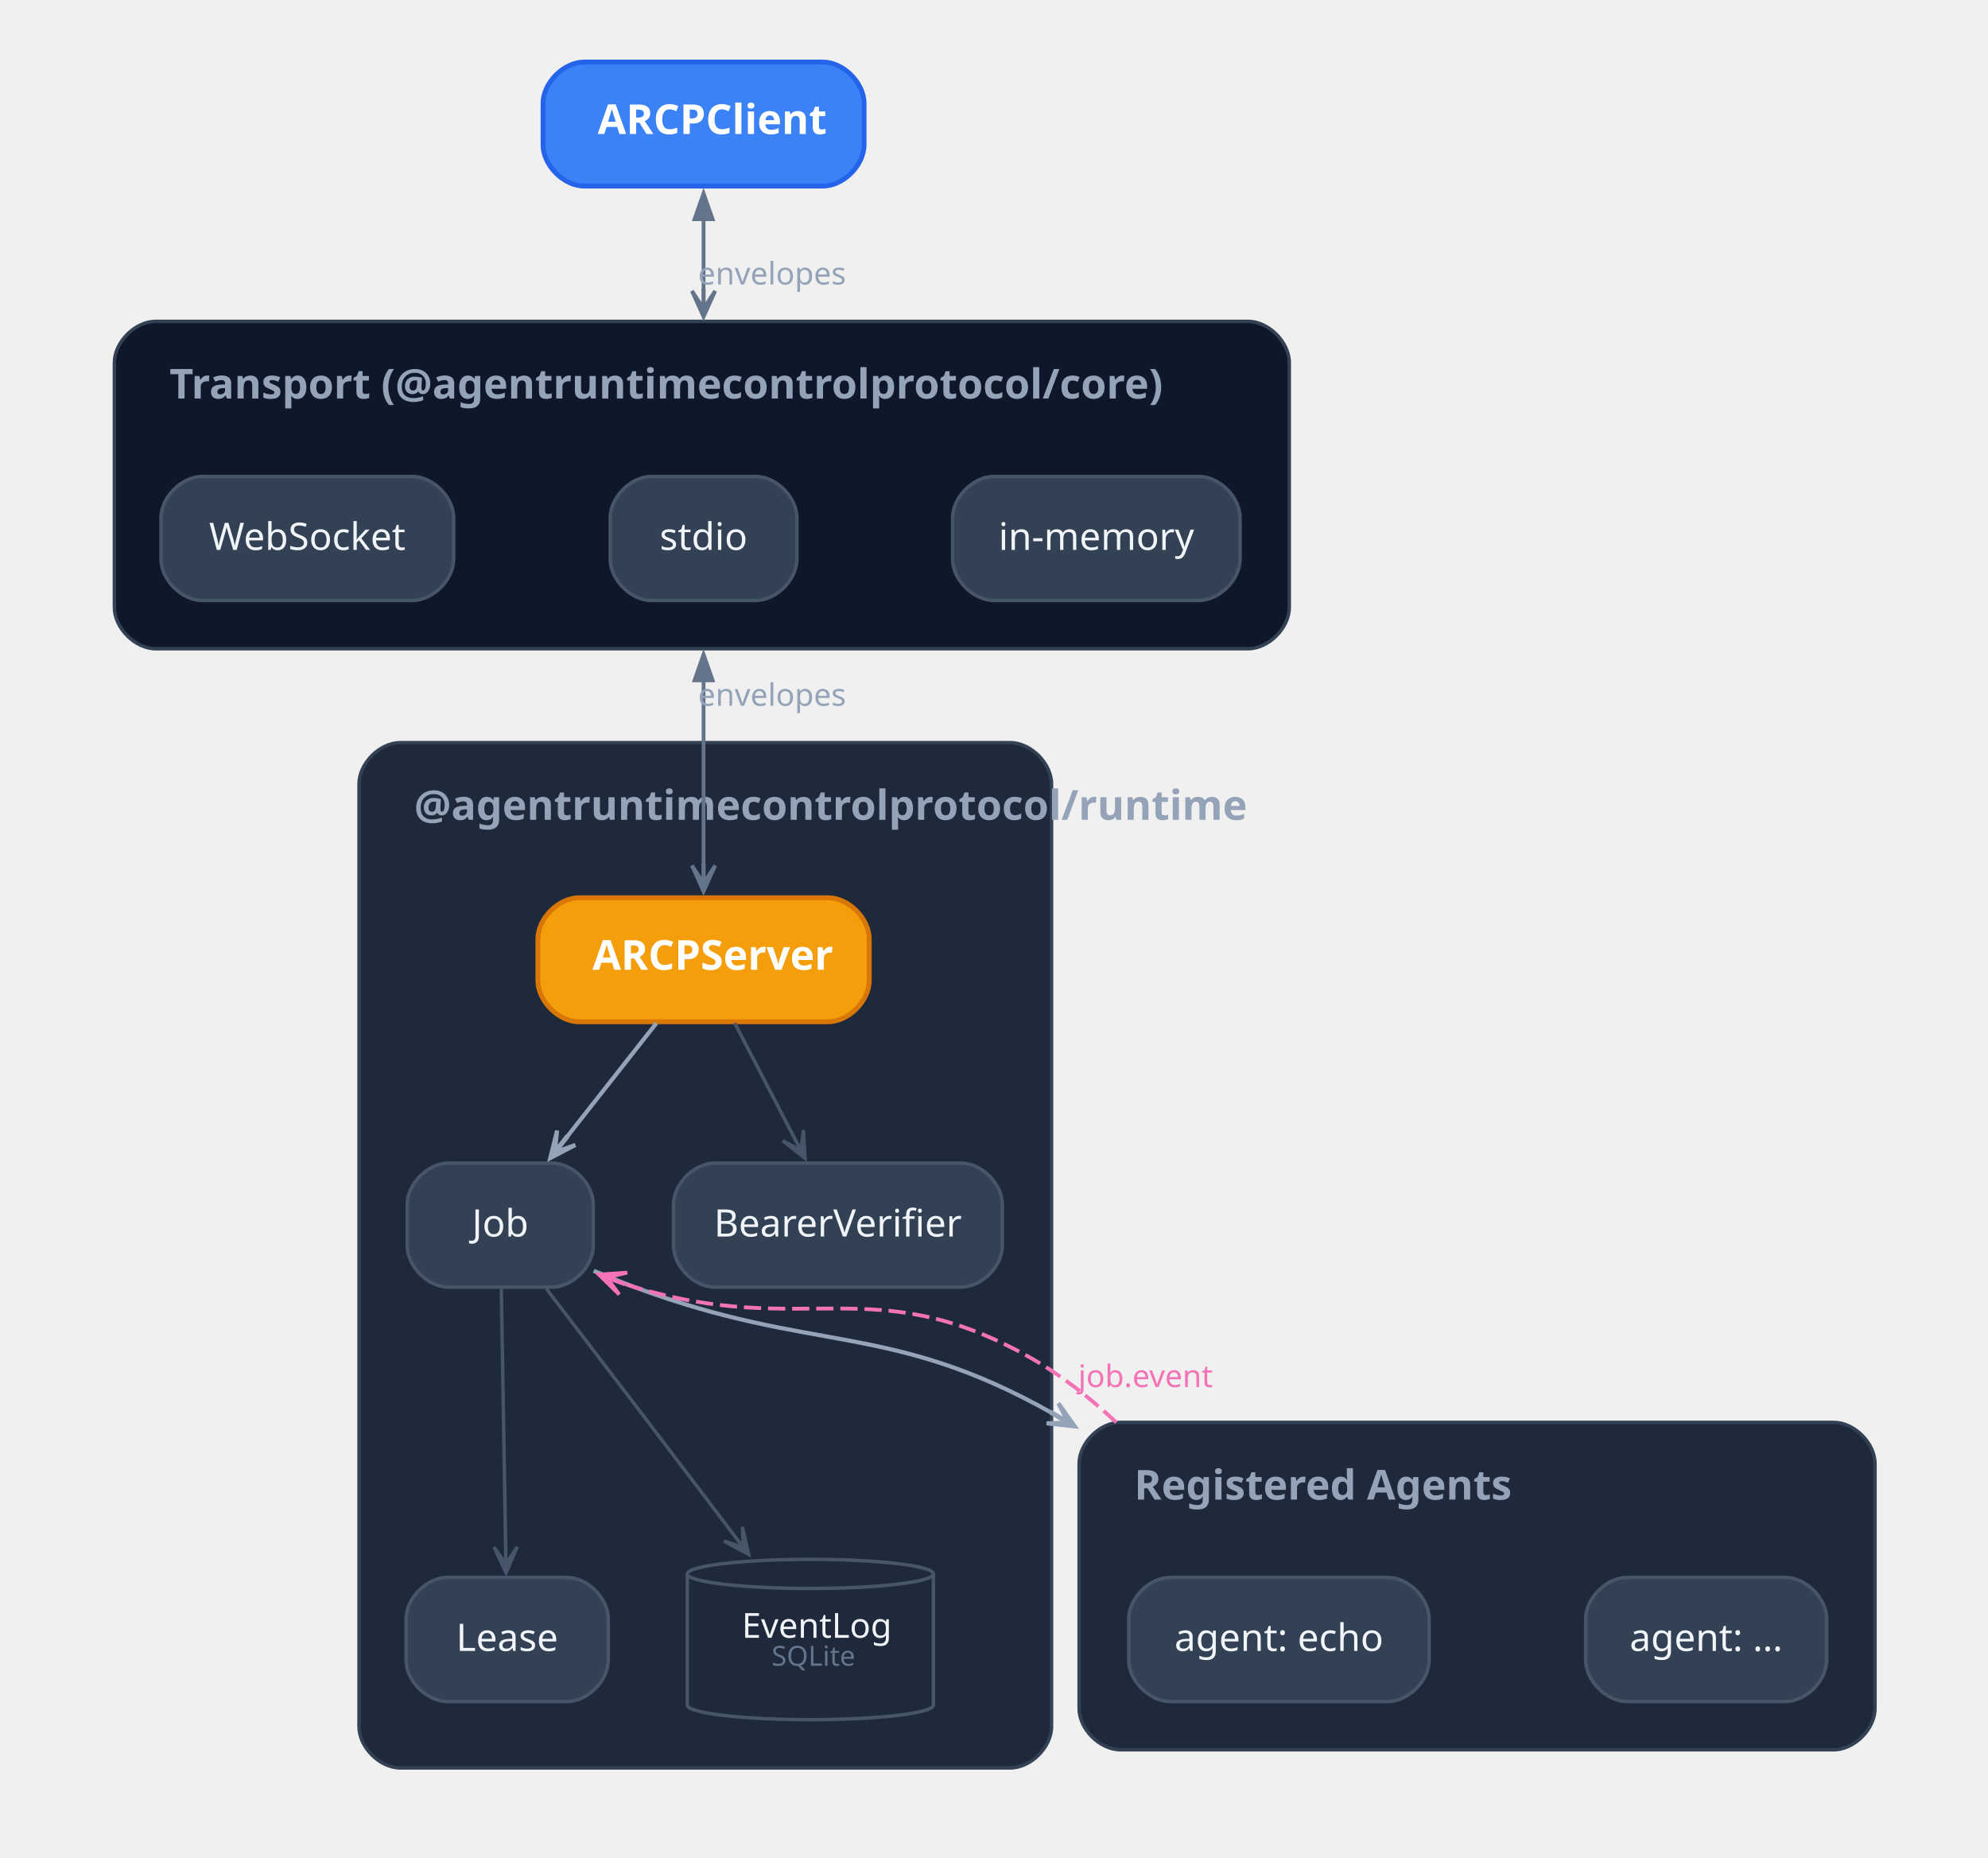
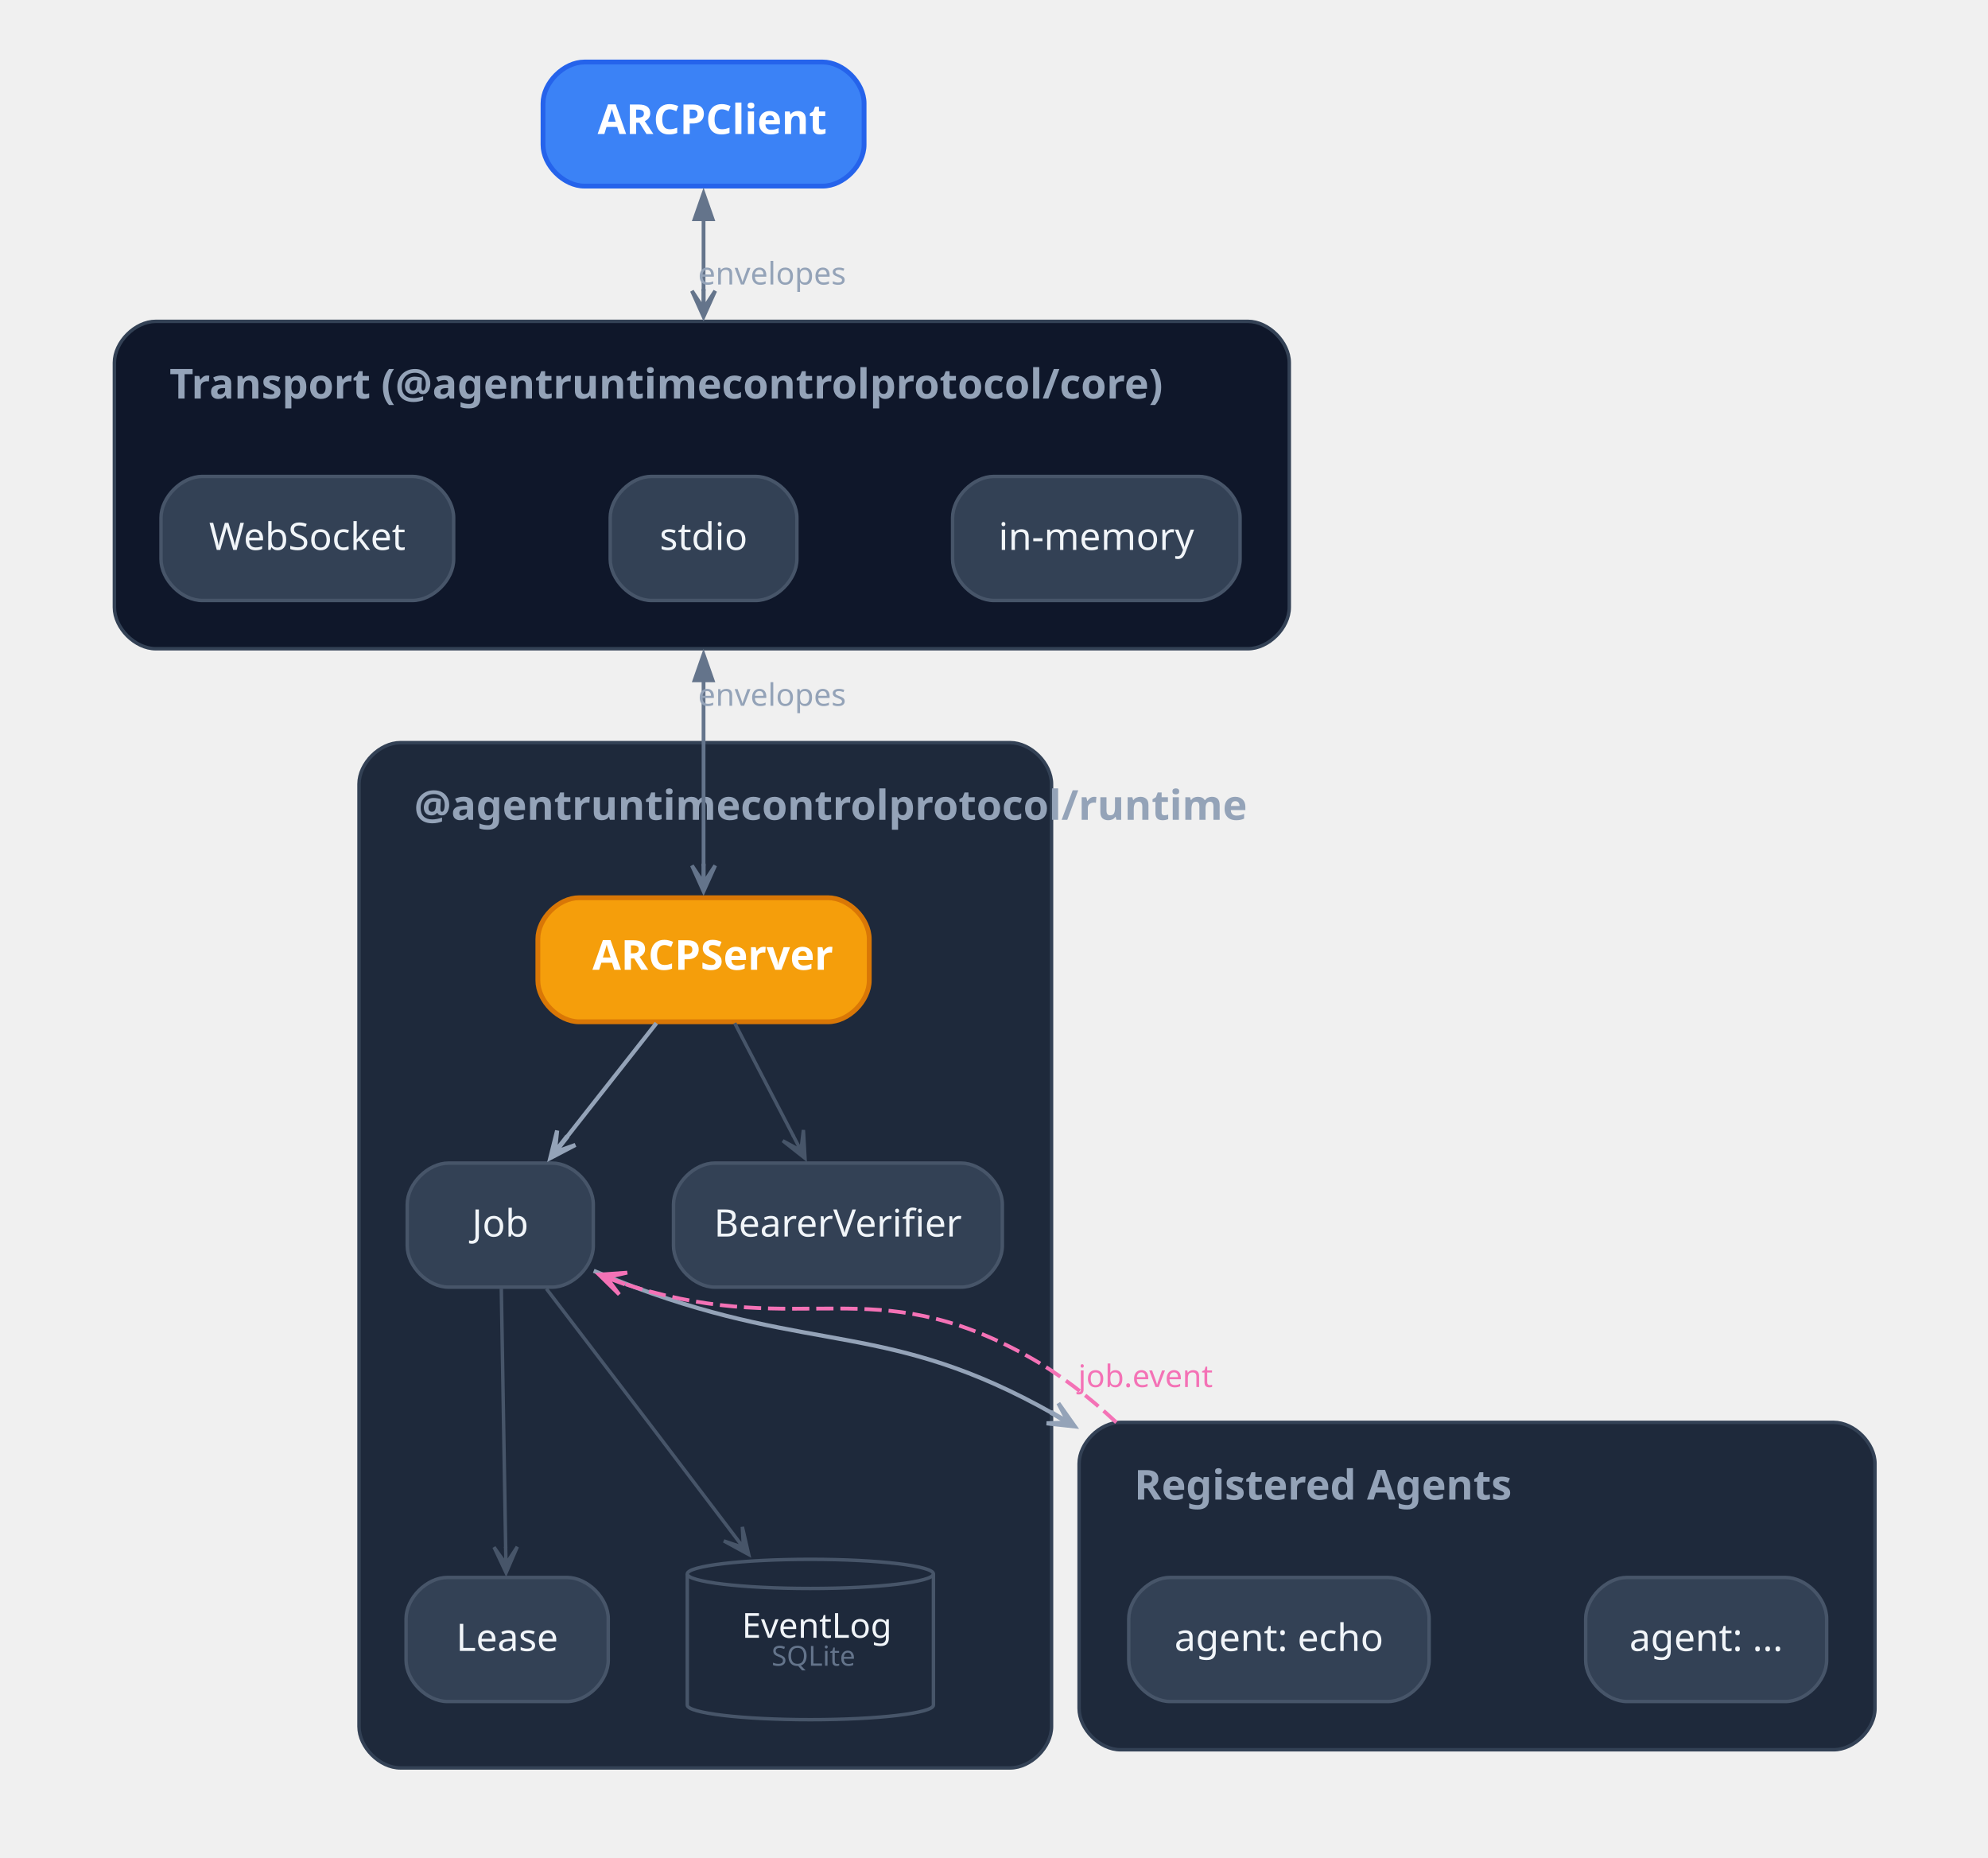
<svg xmlns="http://www.w3.org/2000/svg" width="577pt" height="539pt" viewBox="0.00 0.00 577.00 539.00">
  <g id="graph0" class="graph" transform="scale(1 1) rotate(0) translate(25.2 521.01)">
    <g id="clust1" class="cluster">
      <path fill="#0f172a" stroke="#334155" d="M20,-332.76C20,-332.76 337,-332.76 337,-332.76 343,-332.76 349,-338.76 349,-344.76 349,-344.76 349,-415.76 349,-415.76 349,-421.76 343,-427.76 337,-427.76 337,-427.76 20,-427.76 20,-427.76 14,-427.76 8,-421.76 8,-415.76 8,-415.76 8,-344.76 8,-344.76 8,-338.76 14,-332.76 20,-332.76" />
      <text xml:space="preserve" text-anchor="start" x="24" y="-405.37" font-family="TT Commons Pro Trial" font-weight="bold" font-size="12.00" fill="#94a3b8">Transport (@agentruntimecontrolprotocol/core)</text>
    </g>
    <g id="clust3" class="cluster">
      <path fill="#1e293b" stroke="#334155" d="M91,-8C91,-8 268,-8 268,-8 274,-8 280,-14 280,-20 280,-20 280,-293.51 280,-293.51 280,-299.51 274,-305.51 268,-305.51 268,-305.51 91,-305.51 91,-305.51 85,-305.51 79,-299.51 79,-293.51 79,-293.51 79,-20 79,-20 79,-14 85,-8 91,-8" />
      <text xml:space="preserve" text-anchor="start" x="95" y="-283.12" font-family="TT Commons Pro Trial" font-weight="bold" font-size="12.00" fill="#94a3b8">@agentruntimecontrolprotocol/runtime</text>
    </g>
    <g id="clust4" class="cluster">
      <path fill="#1e293b" stroke="#334155" d="M300,-13.27C300,-13.27 507,-13.27 507,-13.27 513,-13.27 519,-19.27 519,-25.27 519,-25.27 519,-96.27 519,-96.27 519,-102.27 513,-108.27 507,-108.27 507,-108.27 300,-108.27 300,-108.27 294,-108.27 288,-102.27 288,-96.27 288,-96.27 288,-25.26 288,-25.26 288,-19.26 294,-13.27 300,-13.27" />
      <text xml:space="preserve" text-anchor="start" x="304" y="-85.86" font-family="TT Commons Pro Trial" font-weight="bold" font-size="12.00" fill="#94a3b8">Registered Agents</text>
    </g>
    <g id="node1" class="node">
      <path fill="#3b82f6" stroke="#2563eb" stroke-width="1.4" d="M213.59,-503.01C213.59,-503.01 144.41,-503.01 144.41,-503.01 138.41,-503.01 132.41,-497.01 132.41,-491.01 132.41,-491.01 132.41,-479.01 132.41,-479.01 132.41,-473.01 138.41,-467.01 144.41,-467.01 144.41,-467.01 213.59,-467.01 213.59,-467.01 219.59,-467.01 225.59,-473.01 225.59,-479.01 225.59,-479.01 225.59,-491.01 225.59,-491.01 225.59,-497.01 219.59,-503.01 213.59,-503.01" />
      <text xml:space="preserve" text-anchor="start" x="148.25" y="-482.12" font-family="TT Commons Pro Trial" font-weight="bold" font-size="12.00" fill="white">ARCPClient</text>
    </g>
    <g id="node3" class="node">
      <path fill="#334155" stroke="#475569" d="M194.09,-382.76C194.09,-382.76 163.91,-382.76 163.91,-382.76 157.91,-382.76 151.91,-376.76 151.91,-370.76 151.91,-370.76 151.91,-358.76 151.91,-358.76 151.91,-352.76 157.91,-346.76 163.91,-346.76 163.91,-346.76 194.09,-346.76 194.09,-346.76 200.09,-346.76 206.09,-352.76 206.09,-358.76 206.09,-358.76 206.09,-370.76 206.09,-370.76 206.09,-376.76 200.09,-382.76 194.09,-382.76" />
      <text xml:space="preserve" text-anchor="middle" x="179" y="-361.44" font-family="TT Commons Pro Trial" font-size="11.00" fill="#f1f5f9">stdio</text>
    </g>
    <g id="edge4" class="edge">
      <path fill="none" stroke="#64748b" stroke-width="1.1" d="M179,-457.43C179,-451.04 179,-443.9 179,-436.52" />
      <polygon fill="#64748b" stroke="#64748b" stroke-width="1.1" points="176.38,-457.4 179,-464.9 181.63,-457.4 176.38,-457.4" />
      <polygon fill="#64748b" stroke="#64748b" stroke-width="1.1" points="179,-429.1 182.38,-436.6 179.05,-431.51 179.05,-436.6 179,-436.6 178.95,-436.6 178.95,-431.51 175.63,-436.6 179,-429.1" />
      <text xml:space="preserve" text-anchor="middle" x="198.88" y="-438.46" font-family="TT Commons Pro Trial" font-size="9.00" fill="#94a3b8">envelopes</text>
    </g>
    <g id="node2" class="node">
      <path fill="#334155" stroke="#475569" d="M94.47,-382.76C94.47,-382.76 33.53,-382.76 33.53,-382.76 27.53,-382.76 21.53,-376.76 21.53,-370.76 21.53,-370.76 21.53,-358.76 21.53,-358.76 21.53,-352.76 27.53,-346.76 33.53,-346.76 33.53,-346.76 94.47,-346.76 94.47,-346.76 100.47,-346.76 106.47,-352.76 106.47,-358.76 106.47,-358.76 106.47,-370.76 106.47,-370.76 106.47,-376.76 100.47,-382.76 94.47,-382.76" />
      <text xml:space="preserve" text-anchor="middle" x="64" y="-361.44" font-family="TT Commons Pro Trial" font-size="11.00" fill="#f1f5f9">WebSocket</text>
    </g>
    <g id="node4" class="node">
      <path fill="#334155" stroke="#475569" d="M322.72,-382.76C322.72,-382.76 263.28,-382.76 263.28,-382.76 257.28,-382.76 251.28,-376.76 251.28,-370.76 251.28,-370.76 251.28,-358.76 251.28,-358.76 251.28,-352.76 257.29,-346.76 263.29,-346.76 263.29,-346.76 322.72,-346.76 322.72,-346.76 328.72,-346.76 334.72,-352.76 334.72,-358.76 334.72,-358.76 334.72,-370.76 334.72,-370.76 334.72,-376.76 328.72,-382.76 322.72,-382.76" />
      <text xml:space="preserve" text-anchor="middle" x="293" y="-361.44" font-family="TT Commons Pro Trial" font-size="11.00" fill="#f1f5f9">in-memory</text>
    </g>
    <g id="node5" class="node">
      <path fill="#f59e0b" stroke="#d97706" stroke-width="1.4" d="M215.09,-260.51C215.09,-260.51 142.91,-260.51 142.91,-260.51 136.91,-260.51 130.91,-254.51 130.91,-248.51 130.91,-248.51 130.91,-236.51 130.91,-236.51 130.91,-230.51 136.91,-224.51 142.91,-224.51 142.91,-224.51 215.09,-224.51 215.09,-224.51 221.09,-224.51 227.09,-230.51 227.09,-236.51 227.09,-236.51 227.09,-248.51 227.09,-248.51 227.09,-254.51 221.09,-260.51 215.09,-260.51" />
      <text xml:space="preserve" text-anchor="start" x="146.75" y="-239.61" font-family="TT Commons Pro Trial" font-weight="bold" font-size="12.00" fill="white">ARCPServer</text>
    </g>
    <g id="edge5" class="edge">
      <path fill="none" stroke="#64748b" stroke-width="1.1" d="M179,-323.73C179,-305.92 179,-285.45 179,-269.64" />
      <polygon fill="#64748b" stroke="#64748b" stroke-width="1.1" points="176.38,-323.6 179,-331.1 181.63,-323.6 176.38,-323.6" />
      <polygon fill="#64748b" stroke="#64748b" stroke-width="1.1" points="179,-262.36 182.38,-269.86 179.05,-264.77 179.05,-269.86 179,-269.86 178.95,-269.86 178.95,-264.77 175.63,-269.86 179,-262.36" />
      <text xml:space="preserve" text-anchor="middle" x="198.88" y="-316.21" font-family="TT Commons Pro Trial" font-size="9.00" fill="#94a3b8">envelopes</text>
    </g>
    <g id="node6" class="node">
      <path fill="#334155" stroke="#475569" d="M135,-183.51C135,-183.51 105,-183.51 105,-183.51 99,-183.51 93,-177.51 93,-171.51 93,-171.51 93,-159.51 93,-159.51 93,-153.51 99,-147.51 105,-147.51 105,-147.51 135,-147.51 135,-147.51 141,-147.51 147,-153.51 147,-159.51 147,-159.51 147,-171.51 147,-171.51 147,-177.51 141,-183.51 135,-183.51" />
      <text xml:space="preserve" text-anchor="middle" x="120" y="-162.19" font-family="TT Commons Pro Trial" font-size="11.00" fill="#f1f5f9">Job</text>
    </g>
    <g id="edge6" class="edge">
      <path fill="none" stroke="#94a3b8" stroke-width="1.2" d="M165.32,-224.12C157.5,-214.18 147.57,-201.57 139.01,-190.68" />
      <polygon fill="#94a3b8" stroke="#94a3b8" stroke-width="1.2" points="134.51,-184.96 141.8,-188.77 136.01,-186.7 139.23,-190.8 139.15,-190.86 139.07,-190.92 135.85,-186.82 136.5,-192.95 134.51,-184.96" />
    </g>
    <g id="node8" class="node">
      <path fill="#334155" stroke="#475569" d="M253.72,-183.51C253.72,-183.51 182.28,-183.51 182.28,-183.51 176.28,-183.51 170.28,-177.51 170.28,-171.51 170.28,-171.51 170.28,-159.51 170.28,-159.51 170.28,-153.51 176.28,-147.51 182.28,-147.51 182.28,-147.51 253.72,-147.51 253.72,-147.51 259.72,-147.51 265.72,-153.51 265.72,-159.51 265.72,-159.51 265.72,-171.51 265.72,-171.51 265.72,-177.51 259.72,-183.51 253.72,-183.51" />
      <text xml:space="preserve" text-anchor="middle" x="218" y="-162.19" font-family="TT Commons Pro Trial" font-size="11.00" fill="#f1f5f9">BearerVerifier</text>
    </g>
    <g id="edge8" class="edge">
      <path fill="none" stroke="#475569" d="M188.05,-224.12C193.12,-214.37 199.52,-202.05 205.11,-191.3" />
      <polygon fill="#475569" stroke="#475569" points="208.44,-184.9 207.98,-193.11 207.27,-187.14 204.98,-191.55 204.98,-191.55 204.98,-191.55 207.27,-187.14 201.99,-189.99 208.44,-184.9" />
    </g>
    <g id="node7" class="node">
      <path fill="#334155" stroke="#475569" d="M139.34,-63.27C139.34,-63.27 104.66,-63.27 104.66,-63.27 98.66,-63.27 92.66,-57.27 92.66,-51.27 92.66,-51.27 92.66,-39.27 92.66,-39.27 92.66,-33.27 98.66,-27.27 104.66,-27.27 104.66,-27.27 139.34,-27.27 139.34,-27.27 145.34,-27.27 151.34,-33.27 151.34,-39.27 151.34,-39.27 151.34,-51.27 151.34,-51.27 151.34,-57.27 145.34,-63.27 139.34,-63.27" />
      <text xml:space="preserve" text-anchor="middle" x="122" y="-41.94" font-family="TT Commons Pro Trial" font-size="11.00" fill="#f1f5f9">Lease</text>
    </g>
    <g id="edge9" class="edge">
      <path fill="none" stroke="#475569" d="M120.3,-147.07C120.63,-127.22 121.18,-94.61 121.57,-71.88" />
      <polygon fill="#475569" stroke="#475569" points="121.69,-64.62 124.94,-72.17 121.65,-67.15 121.56,-72.12 121.56,-72.12 121.56,-72.12 121.65,-67.15 118.19,-72.06 121.69,-64.62" />
    </g>
    <g id="node9" class="node">
      <path fill="#1e293b" stroke="#475569" d="M245.72,-64.3C245.72,-66.63 229.71,-68.53 210,-68.53 190.29,-68.53 174.28,-66.63 174.28,-64.3 174.28,-64.3 174.28,-26.23 174.28,-26.23 174.28,-23.9 190.29,-22 210,-22 229.71,-22 245.72,-23.9 245.72,-26.23 245.72,-26.23 245.72,-64.3 245.72,-64.3" />
      <path fill="none" stroke="#475569" d="M245.72,-64.3C245.72,-61.97 229.71,-60.07 210,-60.07 190.29,-60.07 174.28,-61.97 174.28,-64.3" />
      <text xml:space="preserve" text-anchor="start" x="190.12" y="-45.77" font-family="TT Commons Pro Trial" font-size="10.00" fill="#f1f5f9">EventLog</text>
      <text xml:space="preserve" text-anchor="start" x="198.75" y="-37.66" font-family="TT Commons Pro Trial" font-size="8.00" fill="#64748b">SQLite</text>
    </g>
    <g id="edge10" class="edge">
      <path fill="none" stroke="#475569" d="M133.38,-147.05C141.88,-135.95 153.1,-121.27 163,-108.27 171.04,-97.7 179.84,-86.1 187.63,-75.83" />
      <polygon fill="#475569" stroke="#475569" points="192.1,-69.93 190.26,-77.94 190.57,-71.95 187.57,-75.91 187.57,-75.91 187.57,-75.91 190.57,-71.95 184.88,-73.87 192.1,-69.93" />
    </g>
    <g id="node10" class="node">
      <path fill="#334155" stroke="#475569" d="M377.59,-63.27C377.59,-63.27 314.41,-63.27 314.41,-63.27 308.41,-63.27 302.41,-57.27 302.41,-51.27 302.41,-51.27 302.41,-39.27 302.41,-39.27 302.41,-33.27 308.41,-27.27 314.41,-27.27 314.41,-27.27 377.59,-27.27 377.59,-27.27 383.59,-27.27 389.59,-33.27 389.59,-39.27 389.59,-39.27 389.59,-51.27 389.59,-51.27 389.59,-57.27 383.59,-63.27 377.59,-63.27" />
      <text xml:space="preserve" text-anchor="middle" x="346" y="-41.94" font-family="TT Commons Pro Trial" font-size="11.00" fill="#f1f5f9">agent: echo</text>
    </g>
    <g id="edge7" class="edge">
      <path fill="none" stroke="#94a3b8" stroke-width="1.2" d="M147.12,-152.24C151.08,-150.58 155.12,-148.96 159,-147.51 211.28,-128.04 232.8,-137.74 280.45,-110.81" />
      <polygon fill="#94a3b8" stroke="#94a3b8" stroke-width="1.2" points="286.74,-107.11 281.99,-113.82 284.82,-108.36 280.33,-111 280.28,-110.91 280.23,-110.83 284.72,-108.18 278.56,-108 286.74,-107.11" />
    </g>
    <g id="edge11" class="edge">
      <path fill="none" stroke="#f472b6" stroke-width="1.1" stroke-dasharray="5,2" d="M298.81,-108.26C290.9,-115.66 282.23,-122.4 273,-127.52 228.01,-152.46 208.26,-132.69 159,-147.51 157.81,-147.87 156.6,-148.26 155.39,-148.67" />
      <polygon fill="#f472b6" stroke="#f472b6" stroke-width="1.1" points="148.65,-151.15 154.52,-145.39 150.89,-150.27 155.67,-148.51 155.69,-148.56 155.71,-148.6 150.93,-150.36 156.85,-151.72 148.65,-151.15" />
      <text xml:space="preserve" text-anchor="start" x="287.74" y="-118.52" font-family="TT Commons Pro Trial" font-size="9.00" fill="#f472b6">job.event</text>
    </g>
    <g id="node11" class="node">
      <path fill="#334155" stroke="#475569" d="M492.97,-63.27C492.97,-63.27 447.03,-63.27 447.03,-63.27 441.03,-63.27 435.03,-57.27 435.03,-51.27 435.03,-51.27 435.03,-39.27 435.03,-39.27 435.03,-33.27 441.03,-27.27 447.03,-27.27 447.03,-27.27 492.97,-27.27 492.97,-27.27 498.97,-27.27 504.97,-33.27 504.97,-39.27 504.97,-39.27 504.97,-51.27 504.97,-51.27 504.97,-57.27 498.97,-63.27 492.97,-63.27" />
-       <text xml:space="preserve" text-anchor="middle" x="470" y="-41.94" font-family="TT Commons Pro Trial" font-size="11.00" fill="#f1f5f9">agent: …</text>
+       <text xml:space="preserve" text-anchor="middle" x="470" y="-41.94" font-family="TT Commons Pro Trial" font-size="11.00" fill="#f1f5f9">agent: ...</text>
    </g>
  </g>
</svg>
